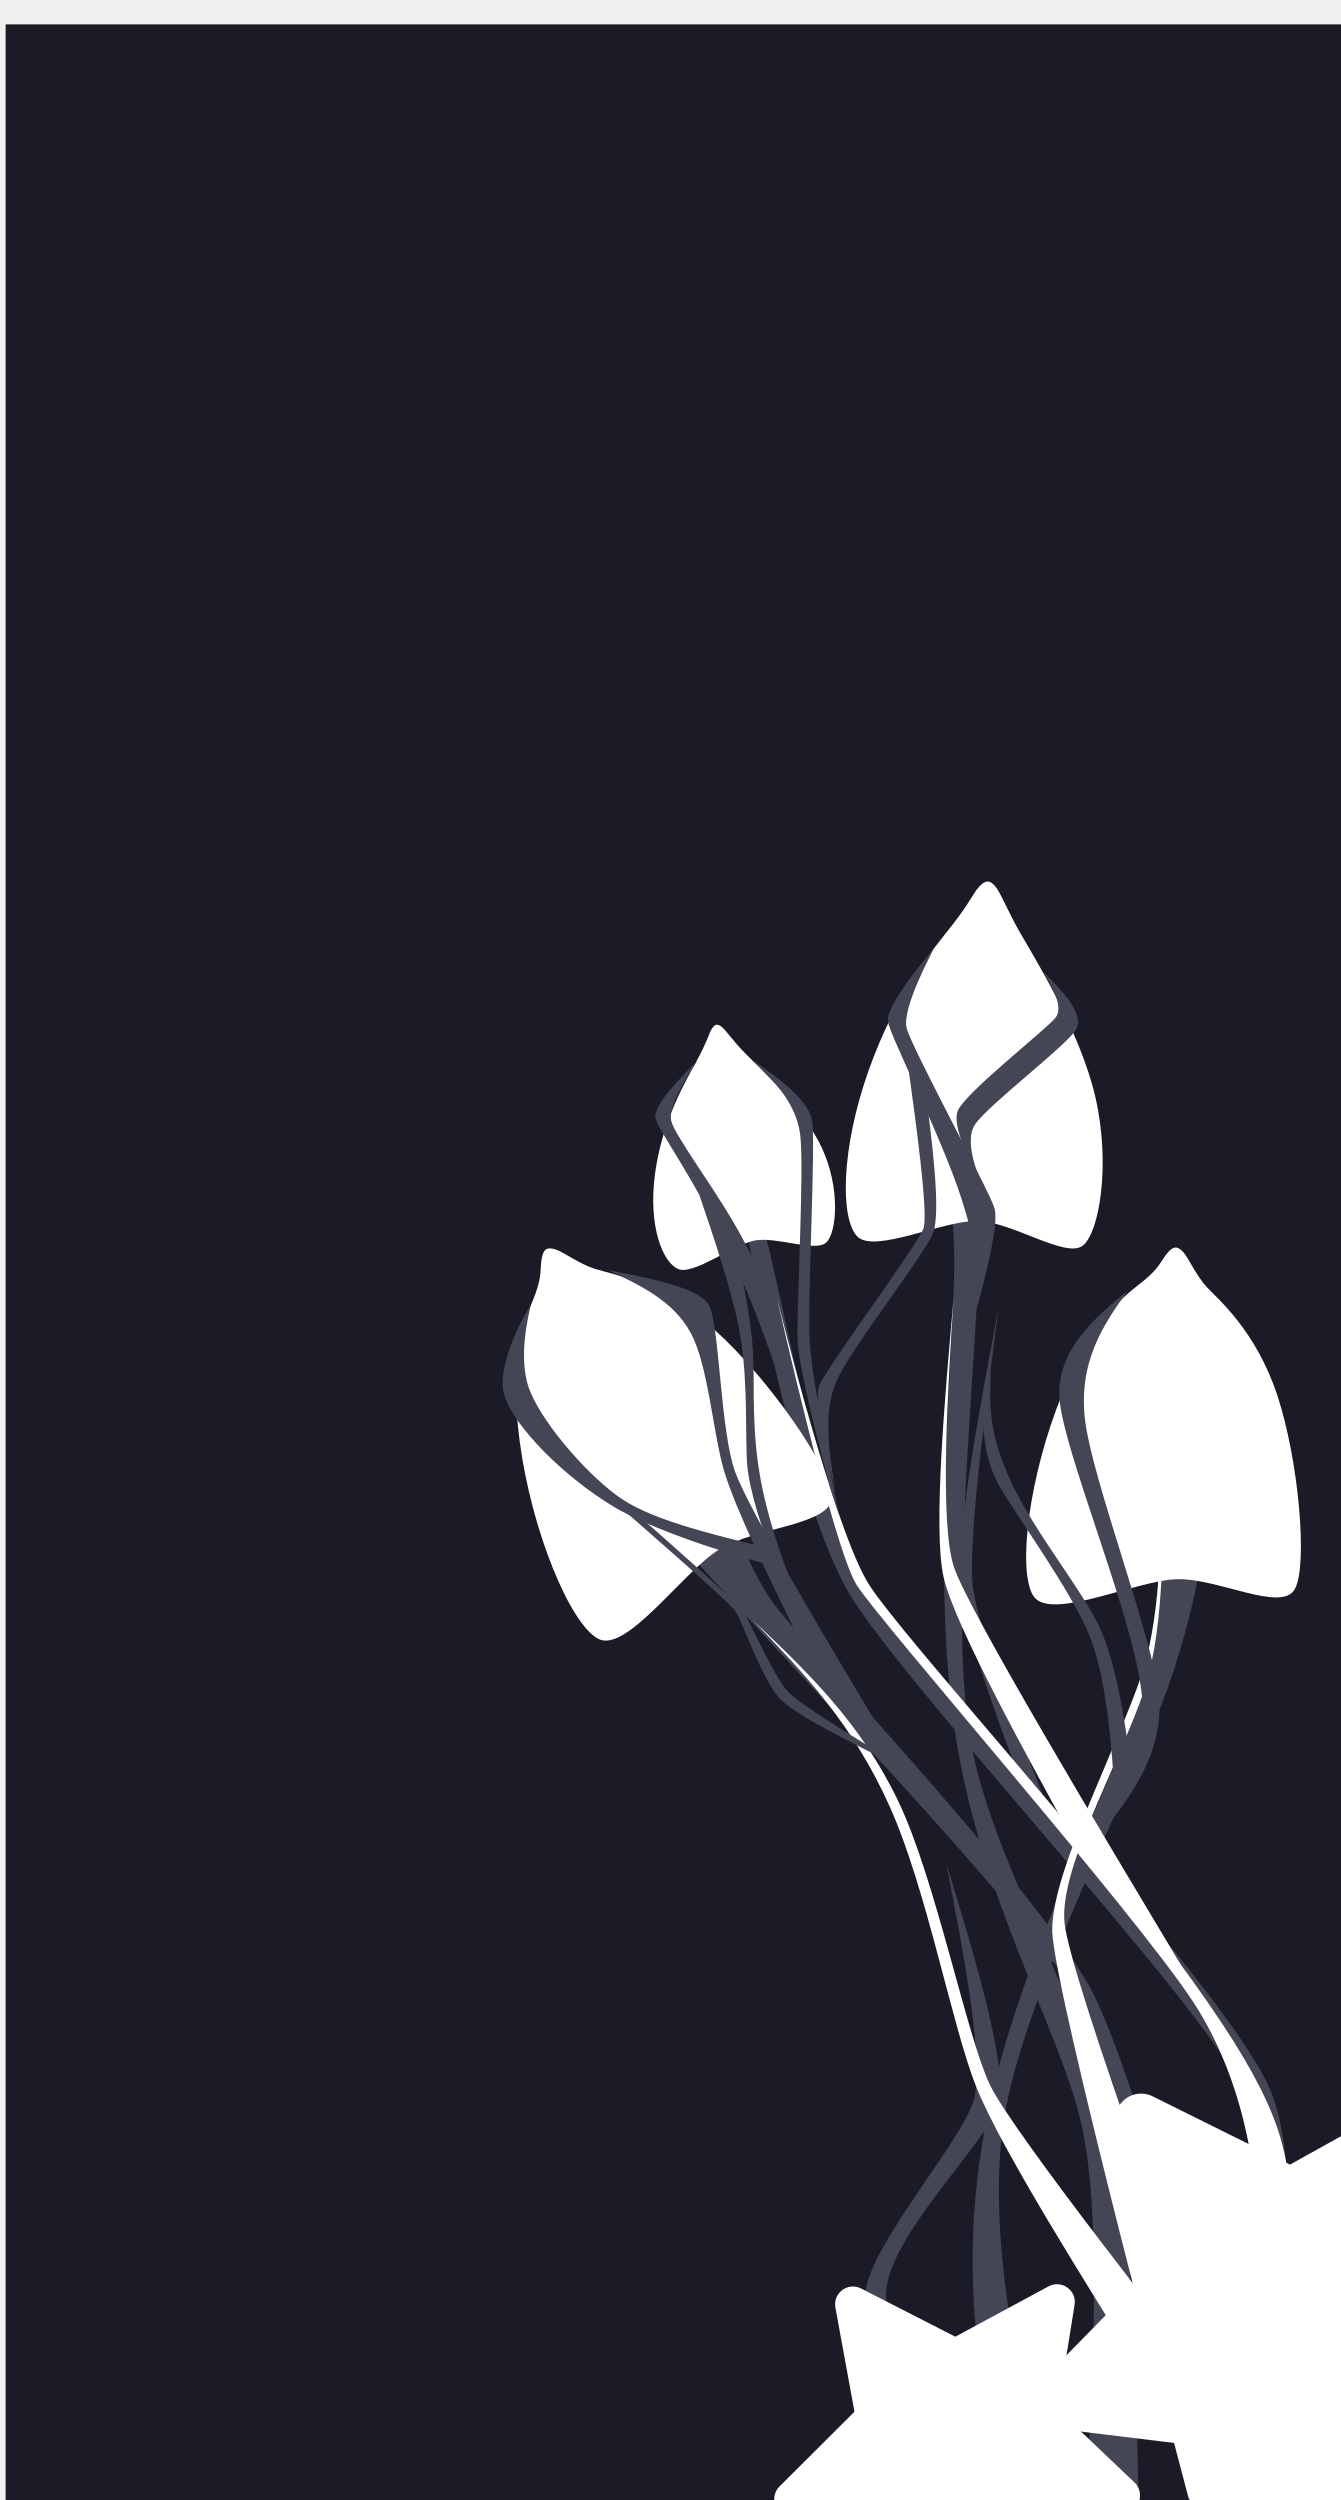
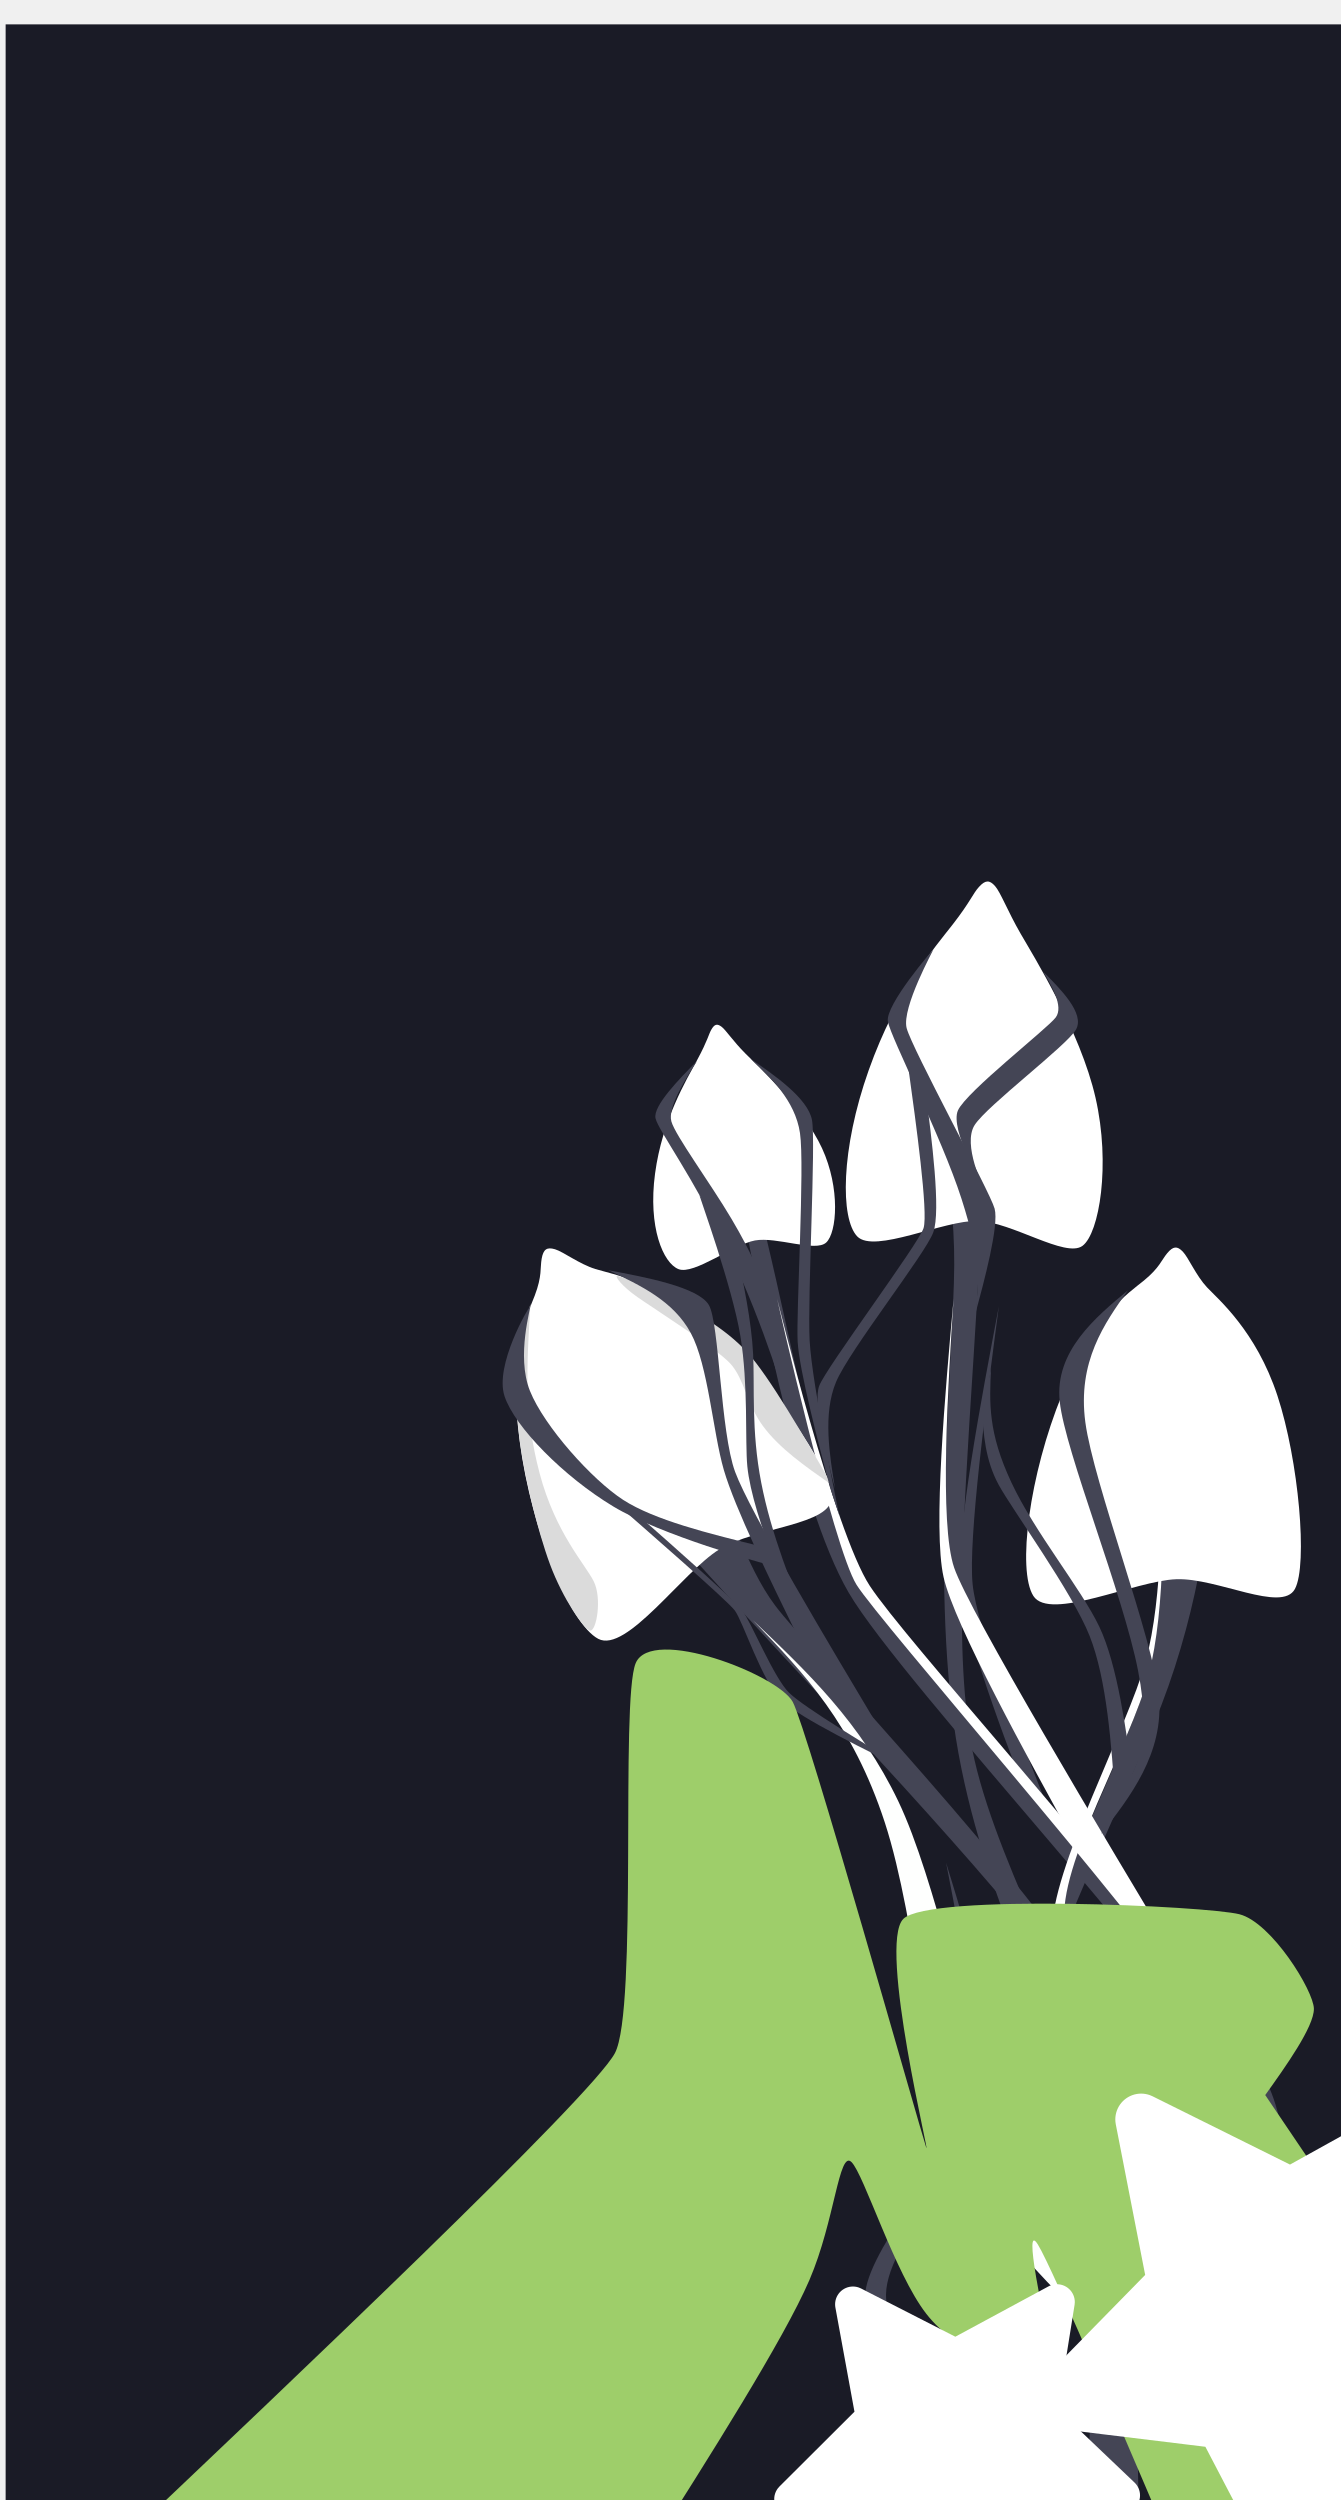
<svg xmlns="http://www.w3.org/2000/svg" style="isolation:isolate" viewBox="0 0 405.14 755.8" width="540.187" height="1007.734" version="1.1" id="svg314">
  <defs id="defs195">
    <clipPath id="_clipPath_VL4lQNFTekCiBlrKs3lIcRmLPUe8LF3L">
      <rect width="257.7" height="131.15" id="rect192" x="0" y="0" />
    </clipPath>
  </defs>
  <g id="layer1" style="display:inline" transform="translate(-45.63394,2.51881)">
    <rect style="fill:#1a1b26;fill-opacity:1;fill-rule:evenodd;stroke:none;stroke-width:2.248" id="rect421" width="405.14" height="752.4" x="47.337" y="4.848" />
  </g>
  <g clip-path="url(#_clipPath_VL4lQNFTekCiBlrKs3lIcRmLPUe8LF3L)" id="g312" transform="translate(-45.63394,2.51881)">
    <clipPath id="_clipPath_2R05YMjZbD0UgsZZwA9G1NSyA91KCKEh">
      <rect x="0" y="0" width="257.7" height="131.15" fill="#ffffff" id="rect199" />
    </clipPath>
    <g clip-path="url(#_clipPath_2R05YMjZbD0UgsZZwA9G1NSyA91KCKEh)" id="g294">
      <g id="g292">
        <g id="g274">
          <g id="g272">
            <g id="g206" />
            <g id="g214" />
            <g id="g228" />
            <g id="g234" />
            <g id="g240" />
            <g id="g246" />
            <g id="g252" />
            <g id="g258" />
            <g id="g264" />
            <g id="g270" />
          </g>
        </g>
      </g>
    </g>
  </g>
  <g id="layer2" style="display:inline" transform="translate(-46.43587,2.16998)">
    <path style="font-variation-settings:normal;opacity:1;vector-effect:none;fill:#444555;fill-opacity:1;stroke:none;stroke-width:76.04;stroke-linecap:butt;stroke-linejoin:miter;stroke-miterlimit:4;stroke-dasharray:none;stroke-dashoffset:0;stroke-opacity:1;-inkscape-stroke:none;stop-color:#000000;stop-opacity:1" d="m 407,757.688 c 9.626,-42.228 24.051,-105.511 14.439,-128.882 -9.612,-23.371 -102.604,-122.239 -118.451,-149.525 -15.847,-27.286 -28.13,-93.942 -36.664,-140.252 2.415,-0.472 3.684,-0.72 11.765,32.899 8.082,33.619 18.156,87.93 28.352,104.817 10.196,16.887 108.434,118.041 123.706,152.214 15.272,34.173 -4.545,129.549 -6.062,129.482 -1.516,-0.067 -10.885,-0.48 -17.086,-0.753 z" id="path1589" />
    <path style="font-variation-settings:normal;opacity:1;vector-effect:none;fill:#444555;fill-opacity:1;stroke:none;stroke-width:76.04;stroke-linecap:butt;stroke-linejoin:miter;stroke-miterlimit:4;stroke-dasharray:none;stroke-dashoffset:0;stroke-opacity:1;-inkscape-stroke:none;stop-color:#000000;stop-opacity:1" d="m 390.72,757.346 c -0.824,-42.626 -1.781,-92.121 -10.215,-123.65 -8.434,-31.529 -35.286,-76.85 -40.747,-110.281 -5.461,-33.431 -0.886,-82.294 2.149,-133.754 3.035,-51.46 2.56,-71.798 -0.412,-80.469 -2.972,-8.671 -11.642,-7.931 -18.741,-7.325 5.319,22.374 12.323,51.834 12.167,78.387 -0.156,26.553 -7.248,94.519 0.492,143.009 7.739,48.49 31.095,87.975 37.692,115.626 6.597,27.65 3.763,78.545 1.506,119.07 0,0 16.11,-0.611 16.11,-0.611 z" id="path7655" />
    <path style="font-variation-settings:normal;opacity:1;vector-effect:none;fill:#444555;fill-opacity:1;stroke:none;stroke-width:76.04;stroke-linecap:butt;stroke-linejoin:miter;stroke-miterlimit:4;stroke-dasharray:none;stroke-dashoffset:0;stroke-opacity:1;-inkscape-stroke:none;stop-color:#000000;stop-opacity:1" d="m 422.736,750.239 c -1.506,-5.953 -31,-122.56 -46.758,-151.546 -15.758,-28.986 -85.403,-102.477 -95.088,-115.331 -9.684,-12.854 -13.188,-30.267 -20.134,-35.975 -6.946,-5.708 -13.346,-2.281 -21.779,2.235 9.152,10.482 17.467,20.005 43.093,47.681 25.627,27.676 81.683,87.327 91.631,106.907 9.948,19.58 24.232,101.482 33.299,153.476 0,0 17.242,-1.496 15.736,-7.448 z" id="path8813" />
    <path style="font-variation-settings:normal;opacity:1;vector-effect:none;fill:#444555;fill-opacity:1;stroke:none;stroke-width:76.04;stroke-linecap:butt;stroke-linejoin:miter;stroke-miterlimit:4;stroke-dasharray:none;stroke-dashoffset:0;stroke-opacity:1;-inkscape-stroke:none;stop-color:#000000;stop-opacity:1" d="m 364.06,757.963 c -9.23,-39.279 -19.91,-84.729 -13.893,-120.584 6.017,-35.855 35.681,-93.653 47.414,-124.12 11.733,-30.467 15.574,-62.177 14.338,-71.444 -1.236,-9.267 -15.13,-20.388 -15.443,-18.952 -0.313,1.436 3.086,62.794 -4.101,85.712 -7.187,22.917 -38.496,82.255 -47.667,129.801 -9.171,47.546 -1.796,81.156 6.566,119.267 0,0 12.786,0.32 12.786,0.32 z" id="path9823" />
    <path style="font-variation-settings:normal;opacity:1;vector-effect:none;fill:#444555;fill-opacity:1;stroke:none;stroke-width:76.04;stroke-linecap:butt;stroke-linejoin:miter;stroke-miterlimit:4;stroke-dasharray:none;stroke-dashoffset:0;stroke-opacity:1;-inkscape-stroke:none;stop-color:#000000;stop-opacity:1" d="m 351.273,757.643 c -2.578,-3.368 -37.197,-48.597 -36.979,-66.135 0.217,-17.538 31.068,-46.318 34.064,-57.625 2.996,-11.306 -8.248,-47.957 -15.901,-72.9 4.762,24.422 11.613,59.555 8.443,71.518 -3.17,11.962 -31.335,43.885 -32.837,58.29 -1.501,14.406 13.837,45.936 25.49,69.891 6.766,0.11 18.407,0.298 19.353,0.314 0.946,0.015 0.946,0.015 -1.633,-3.353 z" id="path11664" />
    <path style="font-variation-settings:normal;opacity:1;vector-effect:none;fill:#444555;fill-opacity:1;stroke:none;stroke-width:76.04;stroke-linecap:butt;stroke-linejoin:miter;stroke-miterlimit:4;stroke-dasharray:none;stroke-dashoffset:0;stroke-opacity:1;-inkscape-stroke:none;stop-color:#000000;stop-opacity:1" d="m 356.299,539.293 c -0.419,-1.044 -18.732,-46.64 -19.66,-63.11 -0.928,-16.469 6.325,-54.706 11.776,-83.441 -3.768,28.521 -9.313,70.5 -7.936,84.036 1.377,13.536 14.589,46.969 23.567,69.689 0,0 -7.328,-6.13 -7.748,-7.174 z" id="path12426" />
  </g>
  <g id="layer3" style="display:inline" transform="translate(-46.43587,2.16998)">
    <path style="font-variation-settings:normal;opacity:1;vector-effect:none;fill:#ffffff;fill-opacity:1;stroke:none;stroke-width:14.173;stroke-linecap:butt;stroke-linejoin:miter;stroke-miterlimit:4;stroke-dasharray:none;stroke-dashoffset:0;stroke-opacity:1;-inkscape-stroke:none;stop-color:#000000;stop-opacity:1" d="m 405.709,752.832 c -1.291,-4.855 -40.534,-152.471 -41.155,-170.999 -0.622,-18.529 22.905,-61.904 28.236,-81.725 5.331,-19.821 4.994,-48.381 4.71,-72.441 0.724,26.288 1.536,55.809 -3.851,76.705 -5.388,20.896 -27.522,57.247 -25.347,75.117 2.176,17.87 39.007,117.998 62.339,181.429 0,0 -23.641,-3.231 -24.932,-8.086 z" id="path75746" />
    <path style="font-variation-settings:normal;opacity:1;vector-effect:none;fill:#ffffff;fill-opacity:1;stroke:none;stroke-width:14.173;stroke-linecap:butt;stroke-linejoin:miter;stroke-miterlimit:4;stroke-dasharray:none;stroke-dashoffset:0;stroke-opacity:1;-inkscape-stroke:none;stop-color:#000000;stop-opacity:1" d="m 426.258,664.921 c -0.087,-2.461 -1.22,-34.499 -18.993,-61.711 -17.773,-27.212 -94.798,-114.96 -101.878,-126.266 -7.08,-11.306 -24.065,-86.499 -24.024,-86.526 0.041,-0.027 17.294,70.49 28.026,86.843 10.731,16.352 71.248,82.789 97.604,119.444 26.357,36.655 27.841,49.189 29.635,64.331 0,0 -10.282,6.346 -10.369,3.885 z" id="path78015" />
    <path style="font-variation-settings:normal;opacity:1;vector-effect:none;fill:#ffffff;fill-opacity:1;stroke:none;stroke-width:14.173;stroke-linecap:butt;stroke-linejoin:miter;stroke-miterlimit:4;stroke-dasharray:none;stroke-dashoffset:0;stroke-opacity:1;-inkscape-stroke:none;stop-color:#000000;stop-opacity:1" d="m 372.079,556.357 c -14.983,-27.164 -37.137,-67.328 -40.383,-81.745 -3.246,-14.417 0.501,-56.017 3.035,-84.151 -1.682,26.105 -4.384,68.052 0.172,81.341 4.557,13.289 44.504,79.97 69.365,121.468 0,0 -32.19,-36.912 -32.19,-36.912 z" id="path79122" />
-     <path style="font-variation-settings:normal;opacity:1;vector-effect:none;fill:#fefffe;fill-opacity:1;stroke:none;stroke-width:14.173;stroke-linecap:butt;stroke-linejoin:miter;stroke-miterlimit:4;stroke-dasharray:none;stroke-dashoffset:0;stroke-opacity:1;-inkscape-stroke:none;stop-color:#000000;stop-opacity:1" d="m 407.041,711.581 c -0.922,-1.588 -54.332,-68.809 -61.362,-83.524 -7.03,-14.716 -16.304,-61.93 -27.693,-85.718 -11.389,-23.788 -27.563,-39.143 -43.907,-54.659 15.523,16.11 30.054,31.191 41.328,56.288 11.274,25.097 18.793,66.286 26.156,84.736 7.363,18.449 33.016,59.304 51.475,88.702 5.16,-1.465 14.925,-4.236 14.004,-5.824 z" id="path79943" />
-   </g>
-   <g id="layer7">
-     <path style="fill:#ffffff;fill-opacity:1;stroke:#ffffff;stroke-width:18.898;stroke-linecap:round;stroke-linejoin:round;stroke-miterlimit:300;paint-order:fill markers stroke" id="path75515" d="m 347.3,820.981 54.756,27.209 53.456,-29.681 -8.957,60.484 44.748,41.668 -60.292,10.172 -25.801,55.434 -28.305,-54.197 -60.693,-7.408 42.798,-43.668 z" transform="matrix(0.8256421,0,0,0.8256421,58.23682,-37.09614)" />
-     <path style="isolation:isolate;fill:#ffffff;fill-opacity:1;stroke:#ffffff;stroke-width:18.898;stroke-linecap:round;stroke-linejoin:round;stroke-miterlimit:300;paint-order:fill markers stroke" id="path75515-3" transform="matrix(0.1824413,-0.5400198,0.5400198,0.1824413,-267.2614,793.3012)" d="m 347.3,820.981 54.756,27.209 53.456,-29.681 -8.957,60.484 44.748,41.668 -60.292,10.172 -25.801,55.434 -28.305,-54.197 -60.693,-7.408 42.798,-43.668 z" />
+     <path style="font-variation-settings:normal;opacity:1;vector-effect:none;fill:#fefffe;fill-opacity:1;stroke:none;stroke-width:14.173;stroke-linecap:butt;stroke-linejoin:miter;stroke-miterlimit:4;stroke-dasharray:none;stroke-dashoffset:0;stroke-opacity:1;-inkscape-stroke:none;stop-color:#000000;stop-opacity:1" d="m 407.041,711.581 c -0.922,-1.588 -54.332,-68.809 -61.362,-83.524 -7.03,-14.716 -16.304,-61.93 -27.693,-85.718 -11.389,-23.788 -27.563,-39.143 -43.907,-54.659 15.523,16.11 30.054,31.191 39.836,61.078 9.782,29.887 13.582,83.016 20.945,101.465 7.363,18.449 36.914,46.789 58.178,67.182 5.16,-1.465 14.925,-4.236 14.004,-5.824 z" id="path79943" />
  </g>
  <g id="layer4" style="display:inline" transform="translate(-46.43587,2.16998)">
    <path style="font-variation-settings:normal;opacity:1;vector-effect:none;fill:#ffffff;fill-opacity:1;stroke:none;stroke-width:139.627;stroke-linecap:butt;stroke-linejoin:miter;stroke-miterlimit:4;stroke-dasharray:none;stroke-dashoffset:0;stroke-opacity:1;-inkscape-stroke:none;stop-color:#000000;stop-opacity:1" d="m 227.298,493.285 c 8.506,4.46 25.508,-20.158 36.544,-27.018 11.036,-6.86 34.233,-7.28 34.021,-15.926 -0.212,-8.646 -19.137,-35.845 -35.144,-50.243 -16.008,-14.398 -31.472,-17.134 -36.289,-18.617 -4.817,-1.482 -9.722,-5.245 -12.213,-5.978 -2.491,-0.733 -3.511,0.036 -4.02,2.832 -0.509,2.796 0.185,5.183 -2.104,11.195 -2.289,6.012 -8.146,16.896 -4.543,44.056 3.603,27.16 15.243,55.238 23.749,59.698 z" id="path45511" />
    <path style="font-variation-settings:normal;display:inline;isolation:isolate;vector-effect:none;fill:#ffffff;fill-opacity:1;stroke:none;stroke-width:133.695;stroke-linecap:butt;stroke-linejoin:miter;stroke-miterlimit:4;stroke-dasharray:none;stroke-dashoffset:0;stroke-opacity:1;-inkscape-stroke:none;stop-color:#000000" d="m 358.843,480.316 c 4.945,7.754 30.787,-4.611 43.221,-5.059 12.434,-0.448 31.908,10.242 35.847,2.957 3.939,-7.285 1.157,-38.89 -5.292,-58.471 -6.449,-19.581 -17.996,-29.214 -21.293,-32.738 -3.297,-3.524 -5.582,-8.984 -7.303,-10.779 -1.721,-1.795 -2.935,-1.641 -4.688,0.44 -1.753,2.081 -2.313,4.395 -7.076,8.301 -4.763,3.906 -14.808,10.162 -24.74,34.444 -9.931,24.282 -13.622,53.15 -8.676,60.904 z" id="path45511-5" />
    <path style="font-variation-settings:normal;display:inline;isolation:isolate;vector-effect:none;fill:#ffffff;fill-opacity:1;stroke:none;stroke-width:88.841;stroke-linecap:butt;stroke-linejoin:miter;stroke-miterlimit:4;stroke-dasharray:none;stroke-dashoffset:0;stroke-opacity:1;-inkscape-stroke:none;stop-color:#000000" d="m 251.591,381.525 c 4.654,1.794 16.581,-7.472 23.087,-8.68 6.507,-1.208 18.287,3.632 21.535,0.626 3.248,-3.006 4.322,-16.384 -1.256,-28.497 -5.577,-12.113 -19.366,-24.833 -23.169,-28.642 -3.803,-3.809 -5.906,-7.132 -7.233,-8.116 -1.327,-0.984 -2.105,-0.749 -3.023,0.809 -0.917,1.558 -1.027,3.136 -4.324,9.248 -3.297,6.111 -10.544,18.076 -12.733,34.327 -2.189,16.251 2.46,27.13 7.114,28.925 z" id="path45511-6" />
    <path style="font-variation-settings:normal;display:inline;isolation:isolate;vector-effect:none;fill:#ffffff;fill-opacity:1;stroke:none;stroke-width:137.679;stroke-linecap:butt;stroke-linejoin:miter;stroke-miterlimit:4;stroke-dasharray:none;stroke-dashoffset:0;stroke-opacity:1;-inkscape-stroke:none;stop-color:#000000" d="m 305.592,371.62 c 5.115,5.326 26.157,-4.926 36.409,-4.684 10.253,0.242 26.576,11.337 31.688,7.543 5.113,-3.794 8.549,-24.603 3.951,-44.752 -4.598,-20.149 -18.763,-42.89 -22.662,-49.649 -3.9,-6.759 -6.031,-12.47 -7.73,-14.386 -1.699,-1.916 -2.954,-1.806 -4.842,0.264 -1.888,2.07 -2.557,4.429 -7.989,11.408 -5.432,6.978 -16.85,20.047 -25.35,43.996 -8.5,23.949 -8.591,44.933 -3.476,50.259 z" id="path45511-6-7" />
+   </g>
+   <g id="layer8" style="display:inline">
+     <path style="font-variation-settings:normal;opacity:1;vector-effect:none;fill:#dbdbdb;fill-opacity:1;stroke:none;stroke-width:14.173;stroke-linecap:butt;stroke-linejoin:miter;stroke-miterlimit:4;stroke-dasharray:none;stroke-dashoffset:0;stroke-opacity:1;-inkscape-stroke:none;stop-color:#000000;stop-opacity:1" d="m 251.578,449.014 c -8.359,-14.451 -19.046,-32.926 -25.667,-40.176 -6.621,-7.25 -16.13,-12.62 -25.212,-17.16 -9.082,-4.541 -13.593,-6.004 -14.193,-5.92 -0.599,0.085 1.268,2.913 6.173,6.362 4.905,3.449 23.875,15.464 28.12,20.126 4.246,4.663 4.922,12.214 9.895,18.92 4.973,6.706 12.47,11.956 20.884,17.848 z" id="path131956" />
+     <path style="font-variation-settings:normal;opacity:1;vector-effect:none;fill:#dbdbdb;fill-opacity:1;stroke:none;stroke-width:14.173;stroke-linecap:butt;stroke-linejoin:miter;stroke-miterlimit:4;stroke-dasharray:none;stroke-dashoffset:0;stroke-opacity:1;-inkscape-stroke:none;stop-color:#000000;stop-opacity:1" d="m 178.453,492.954 c -1.86,-0.172 -8.375,-9.806 -12.142,-19.921 -3.767,-10.114 -8.86,-29.928 -9.852,-43.832 -0.993,-13.904 1.454,-24.473 3.9,-35.042 -1.157,19.212 -1.998,33.179 2.763,51.203 4.761,18.023 13.794,27.547 16.37,32.701 2.576,5.155 0.821,15.063 -1.039,14.89 z" id="path142254" />
  </g>
  <g id="layer6" style="display:inline" transform="translate(-46.43587,2.16998)">
    <path style="font-variation-settings:normal;opacity:1;isolation:isolate;vector-effect:none;fill:#444555;fill-opacity:1;stroke:none;stroke-width:76.04;stroke-linecap:butt;stroke-linejoin:miter;stroke-miterlimit:4;stroke-dasharray:none;stroke-dashoffset:0;stroke-opacity:1;-inkscape-stroke:none;stop-color:#000000;stop-opacity:1" d="m 287.719,492.819 c -8.348,-17.075 -19.125,-39.121 -22.457,-50.604 -3.332,-11.483 -4.717,-31.645 -9.985,-41.378 -5.268,-9.733 -15.217,-14.417 -24.944,-18.996 11.166,2.09 27.246,5.101 30.416,10.54 3.17,5.439 3.468,38.35 7.935,50.445 4.467,12.095 28.268,51.911 44.593,79.22 0,0 -25.559,-29.227 -25.559,-29.227 z" id="path56700" />
    <path style="font-variation-settings:normal;opacity:1;isolation:isolate;vector-effect:none;fill:#444555;fill-opacity:1;stroke:none;stroke-width:76.04;stroke-linecap:butt;stroke-linejoin:miter;stroke-miterlimit:4;stroke-dasharray:none;stroke-dashoffset:0;stroke-opacity:1;-inkscape-stroke:none;stop-color:#000000;stop-opacity:1" d="m 277.579,470.53 c -0.441,-0.073 -30.918,-8.341 -45.767,-17.286 -14.849,-8.944 -29.77,-23.983 -32.847,-33.328 -3.077,-9.345 7.316,-27.029 7.742,-27.135 0.426,-0.106 -4.352,14.865 -0.051,25.564 4.301,10.698 18.744,26.831 28.199,32.943 9.455,6.111 26.262,10.25 39.776,13.577 1.151,1.95 3.388,5.738 2.948,5.666 z" id="path60329" />
    <path style="font-variation-settings:normal;opacity:1;isolation:isolate;vector-effect:none;fill:#444555;fill-opacity:1;stroke:none;stroke-width:76.04;stroke-linecap:butt;stroke-linejoin:miter;stroke-miterlimit:4;stroke-dasharray:none;stroke-dashoffset:0;stroke-opacity:1;-inkscape-stroke:none;stop-color:#000000;stop-opacity:1" d="m 229.063,449.213 c 13.696,11.946 36.965,32.244 39.462,35.427 2.496,3.183 8.37,21.86 14.246,27.313 5.876,5.454 25.575,15.069 40.339,22.276 -13.639,-8.198 -33.411,-20.082 -38.078,-24.603 -4.666,-4.522 -11.546,-21.588 -14.254,-24.992 -2.708,-3.404 -20.336,-18.952 -31.223,-28.554 0,0 -10.493,-6.866 -10.493,-6.866 z" id="path62933" />
    <path style="font-variation-settings:normal;opacity:1;vector-effect:none;fill:#444555;fill-opacity:1;stroke:none;stroke-width:14.173;stroke-linecap:butt;stroke-linejoin:miter;stroke-miterlimit:4;stroke-dasharray:none;stroke-dashoffset:0;stroke-opacity:1;-inkscape-stroke:none;stop-color:#000000;stop-opacity:1" d="m 257.172,318.57 c -3.582,5.638 -8.923,14.045 -7.77,18.279 1.153,4.234 11.775,18.637 18.182,29.474 6.407,10.837 8.639,16.836 11.367,24.17 1.967,11.237 5.808,33.183 5.741,33.043 -0.067,-0.14 -6.879,-24.532 -17.954,-47.495 -11.075,-22.963 -21.195,-36.339 -22.113,-40.077 -0.918,-3.738 7.338,-12.111 12.547,-17.393 z" id="path84450" />
    <path style="font-variation-settings:normal;opacity:1;vector-effect:none;fill:#444555;fill-opacity:1;stroke:none;stroke-width:14.173;stroke-linecap:butt;stroke-linejoin:miter;stroke-miterlimit:4;stroke-dasharray:none;stroke-dashoffset:0;stroke-opacity:1;-inkscape-stroke:none;stop-color:#000000;stop-opacity:1" d="m 257.906,359.235 c 0.115,0.686 9.927,27.652 12.365,42.512 2.439,14.86 1.373,31.813 2.095,39.362 0.722,7.549 4.482,19.451 8.335,28.698 3.853,9.247 7.603,16.14 11.701,23.672 -6.662,-16.544 -12.81,-31.811 -15.844,-47.477 -3.033,-15.666 -1.949,-28.868 -2.439,-38.784 -0.489,-9.916 -2.922,-21.47 -5.077,-31.7 -3.95,-5.958 -11.251,-16.969 -11.137,-16.283 z" id="path87461" />
    <path style="font-variation-settings:normal;opacity:1;vector-effect:none;fill:#444555;fill-opacity:1;stroke:none;stroke-width:14.173;stroke-linecap:butt;stroke-linejoin:miter;stroke-miterlimit:4;stroke-dasharray:none;stroke-dashoffset:0;stroke-opacity:1;-inkscape-stroke:none;stop-color:#000000;stop-opacity:1" d="m 273.428,317.984 c 5.768,5.368 13.388,12.46 14.859,22.392 1.471,9.932 -1.202,54.465 -0.701,63.094 0.501,8.629 6.096,30.016 9.723,43.879 0.981,3.006 2.898,8.877 2.837,8.549 -0.06,-0.328 -8.252,-39.549 -8.942,-52.789 -0.69,-13.239 1.938,-60.037 0.711,-66.666 -1.227,-6.629 -11.707,-13.812 -18.487,-18.458 z" id="path96098" />
    <path style="font-variation-settings:normal;opacity:1;vector-effect:none;fill:#444555;fill-opacity:1;stroke:none;stroke-width:14.173;stroke-linecap:butt;stroke-linejoin:miter;stroke-miterlimit:4;stroke-dasharray:none;stroke-dashoffset:0;stroke-opacity:1;-inkscape-stroke:none;stop-color:#000000;stop-opacity:1" d="m 328.63,284.852 c -0.097,-0.031 -14.68,16.864 -13.766,21.817 0.914,4.954 16.187,34.687 22.262,53.601 6.075,18.914 5.222,25.872 4.093,35.071 2.743,-10.158 7.287,-26.988 5.911,-32.11 -1.376,-5.122 -25.066,-48.482 -26.607,-54.619 -1.54,-6.137 8.203,-23.729 8.106,-23.76 z" id="path104683" />
    <path style="font-variation-settings:normal;opacity:1;vector-effect:none;fill:#444555;fill-opacity:1;stroke:none;stroke-width:14.173;stroke-linecap:butt;stroke-linejoin:miter;stroke-miterlimit:4;stroke-dasharray:none;stroke-dashoffset:0;stroke-opacity:1;-inkscape-stroke:none;stop-color:#000000;stop-opacity:1" d="m 321.088,320.926 c 2.219,16.045 6.012,43.477 4.56,48.179 -1.452,4.702 -29.593,42.349 -31.548,47.692 -1.955,5.343 2.195,21.161 4.8,31.089 -1.663,-10.027 -3.756,-22.644 0.301,-32.279 4.057,-9.635 27.056,-38.746 29.393,-45.24 2.337,-6.493 -0.509,-28.47 -2.326,-42.497 0,0 -5.18,-6.946 -5.18,-6.946 z" id="path108463" />
    <path style="font-variation-settings:normal;opacity:1;vector-effect:none;fill:#444555;fill-opacity:1;stroke:none;stroke-width:14.173;stroke-linecap:butt;stroke-linejoin:miter;stroke-miterlimit:4;stroke-dasharray:none;stroke-dashoffset:0;stroke-opacity:1;-inkscape-stroke:none;stop-color:#000000;stop-opacity:1" d="m 343.695,356.796 c -0.204,-0.243 -10.183,-17.596 -7.654,-23.265 2.529,-5.669 27.119,-24.788 29.573,-28.123 2.454,-3.335 -1.323,-9.667 -3.792,-13.807 5.272,5.274 12.623,12.629 9.921,17.453 -2.702,4.824 -26.86,22.967 -30.652,28.9 -3.792,5.933 2.809,19.086 2.605,18.843 z" id="path111764" />
    <path style="font-variation-settings:normal;opacity:1;vector-effect:none;fill:#444555;fill-opacity:1;stroke:none;stroke-width:14.173;stroke-linecap:butt;stroke-linejoin:miter;stroke-miterlimit:4;stroke-dasharray:none;stroke-dashoffset:0;stroke-opacity:1;-inkscape-stroke:none;stop-color:#000000;stop-opacity:1" d="m 387.446,387.914 c -9.694,8.037 -22.26,18.456 -20.635,33.627 1.624,15.171 19.206,58.27 23.695,81.421 4.489,23.151 -1.013,30.88 -6.914,39.171 0,0 -4.236,10.128 -4.236,10.128 8.566,-10.962 19.113,-24.458 17.422,-41.681 -1.69,-17.223 -19.76,-64.396 -22.218,-82.743 -2.458,-18.347 5.791,-29.946 12.886,-39.923 z" id="path115789" />
    <path style="font-variation-settings:normal;opacity:1;vector-effect:none;fill:#444555;fill-opacity:1;stroke:none;stroke-width:14.173;stroke-linecap:butt;stroke-linejoin:miter;stroke-miterlimit:4;stroke-dasharray:none;stroke-dashoffset:0;stroke-opacity:1;-inkscape-stroke:none;stop-color:#000000;stop-opacity:1" d="m 383.592,542.133 c -1.145,-16.622 -2.516,-36.52 -7.749,-49.742 -5.233,-13.222 -23.32,-38.04 -27.465,-45.628 -4.145,-7.588 -4.63,-15.697 -4.996,-21.822 0,0 2.681,-13.666 2.681,-13.666 -0.527,10.68 -0.967,19.585 6.153,34.772 7.12,15.187 21.051,31.992 26.551,43.545 5.501,11.552 8.19,31.545 10.324,47.41 0,0 -5.498,5.129 -5.498,5.129 z" id="path121161" />
  </g>
-   <g id="layer8" />
+   <g id="layer9">
+     <path style="font-variation-settings:normal;opacity:1;vector-effect:none;fill:#9ece6a;fill-opacity:1;stroke:none;stroke-width:15.766;stroke-linecap:butt;stroke-linejoin:miter;stroke-miterlimit:4;stroke-dasharray:none;stroke-dashoffset:0;stroke-opacity:1;-inkscape-stroke:none;stop-color:#000000;stop-opacity:1" d="M 34.255,770.924 C 87.381,720.576 178.849,633.891 185.882,620.733 c 7.032,-13.158 1.579,-106.552 6.295,-117.915 4.716,-11.363 43.035,3.475 47.481,11.69 4.446,8.215 38.398,128.877 40.294,134.524 1.896,5.647 -14.624,-61.121 -6.867,-68.902 7.757,-7.781 91.946,-3.933 101.659,-1.403 9.713,2.529 22.406,23.124 22.472,28.554 0.066,5.43 -8.611,17.566 -14.712,26.098 0,0 65.677,97.185 65.677,97.185 0,0 1.148,57.418 1.148,57.418 0,0 -88.869,-3.046 -88.869,-3.046 -18.024,-42.361 -42.172,-99.115 -46.699,-106.388 -4.528,-7.272 1.245,19.966 5.553,40.296 -14.043,-3.341 -29.727,-7.072 -39.276,-19.335 -9.548,-12.263 -18.845,-42.218 -22.636,-45.892 -3.791,-3.674 -5.015,17.796 -12.694,35.668 -7.679,17.872 -30.432,53.735 -49.127,83.201 0,0 -161.327,-1.562 -161.327,-1.562 z" id="path147133" />
+   </g>
+   <g id="layer7">
+     <path style="fill:#ffffff;fill-opacity:1;stroke:#ffffff;stroke-width:18.898;stroke-linecap:round;stroke-linejoin:round;stroke-miterlimit:300;paint-order:fill markers stroke" id="path75515" d="m 347.3,820.981 54.756,27.209 53.456,-29.681 -8.957,60.484 44.748,41.668 -60.292,10.172 -25.801,55.434 -28.305,-54.197 -60.693,-7.408 42.798,-43.668 z" transform="matrix(0.8256421,0,0,0.8256421,58.23682,-37.09614)" />
+     <path style="isolation:isolate;fill:#ffffff;fill-opacity:1;stroke:#ffffff;stroke-width:18.898;stroke-linecap:round;stroke-linejoin:round;stroke-miterlimit:300;paint-order:fill markers stroke" id="path75515-3" transform="matrix(0.1824413,-0.5400198,0.5400198,0.1824413,-267.2614,793.3012)" d="m 347.3,820.981 54.756,27.209 53.456,-29.681 -8.957,60.484 44.748,41.668 -60.292,10.172 -25.801,55.434 -28.305,-54.197 -60.693,-7.408 42.798,-43.668 z" />
+   </g>
</svg>
